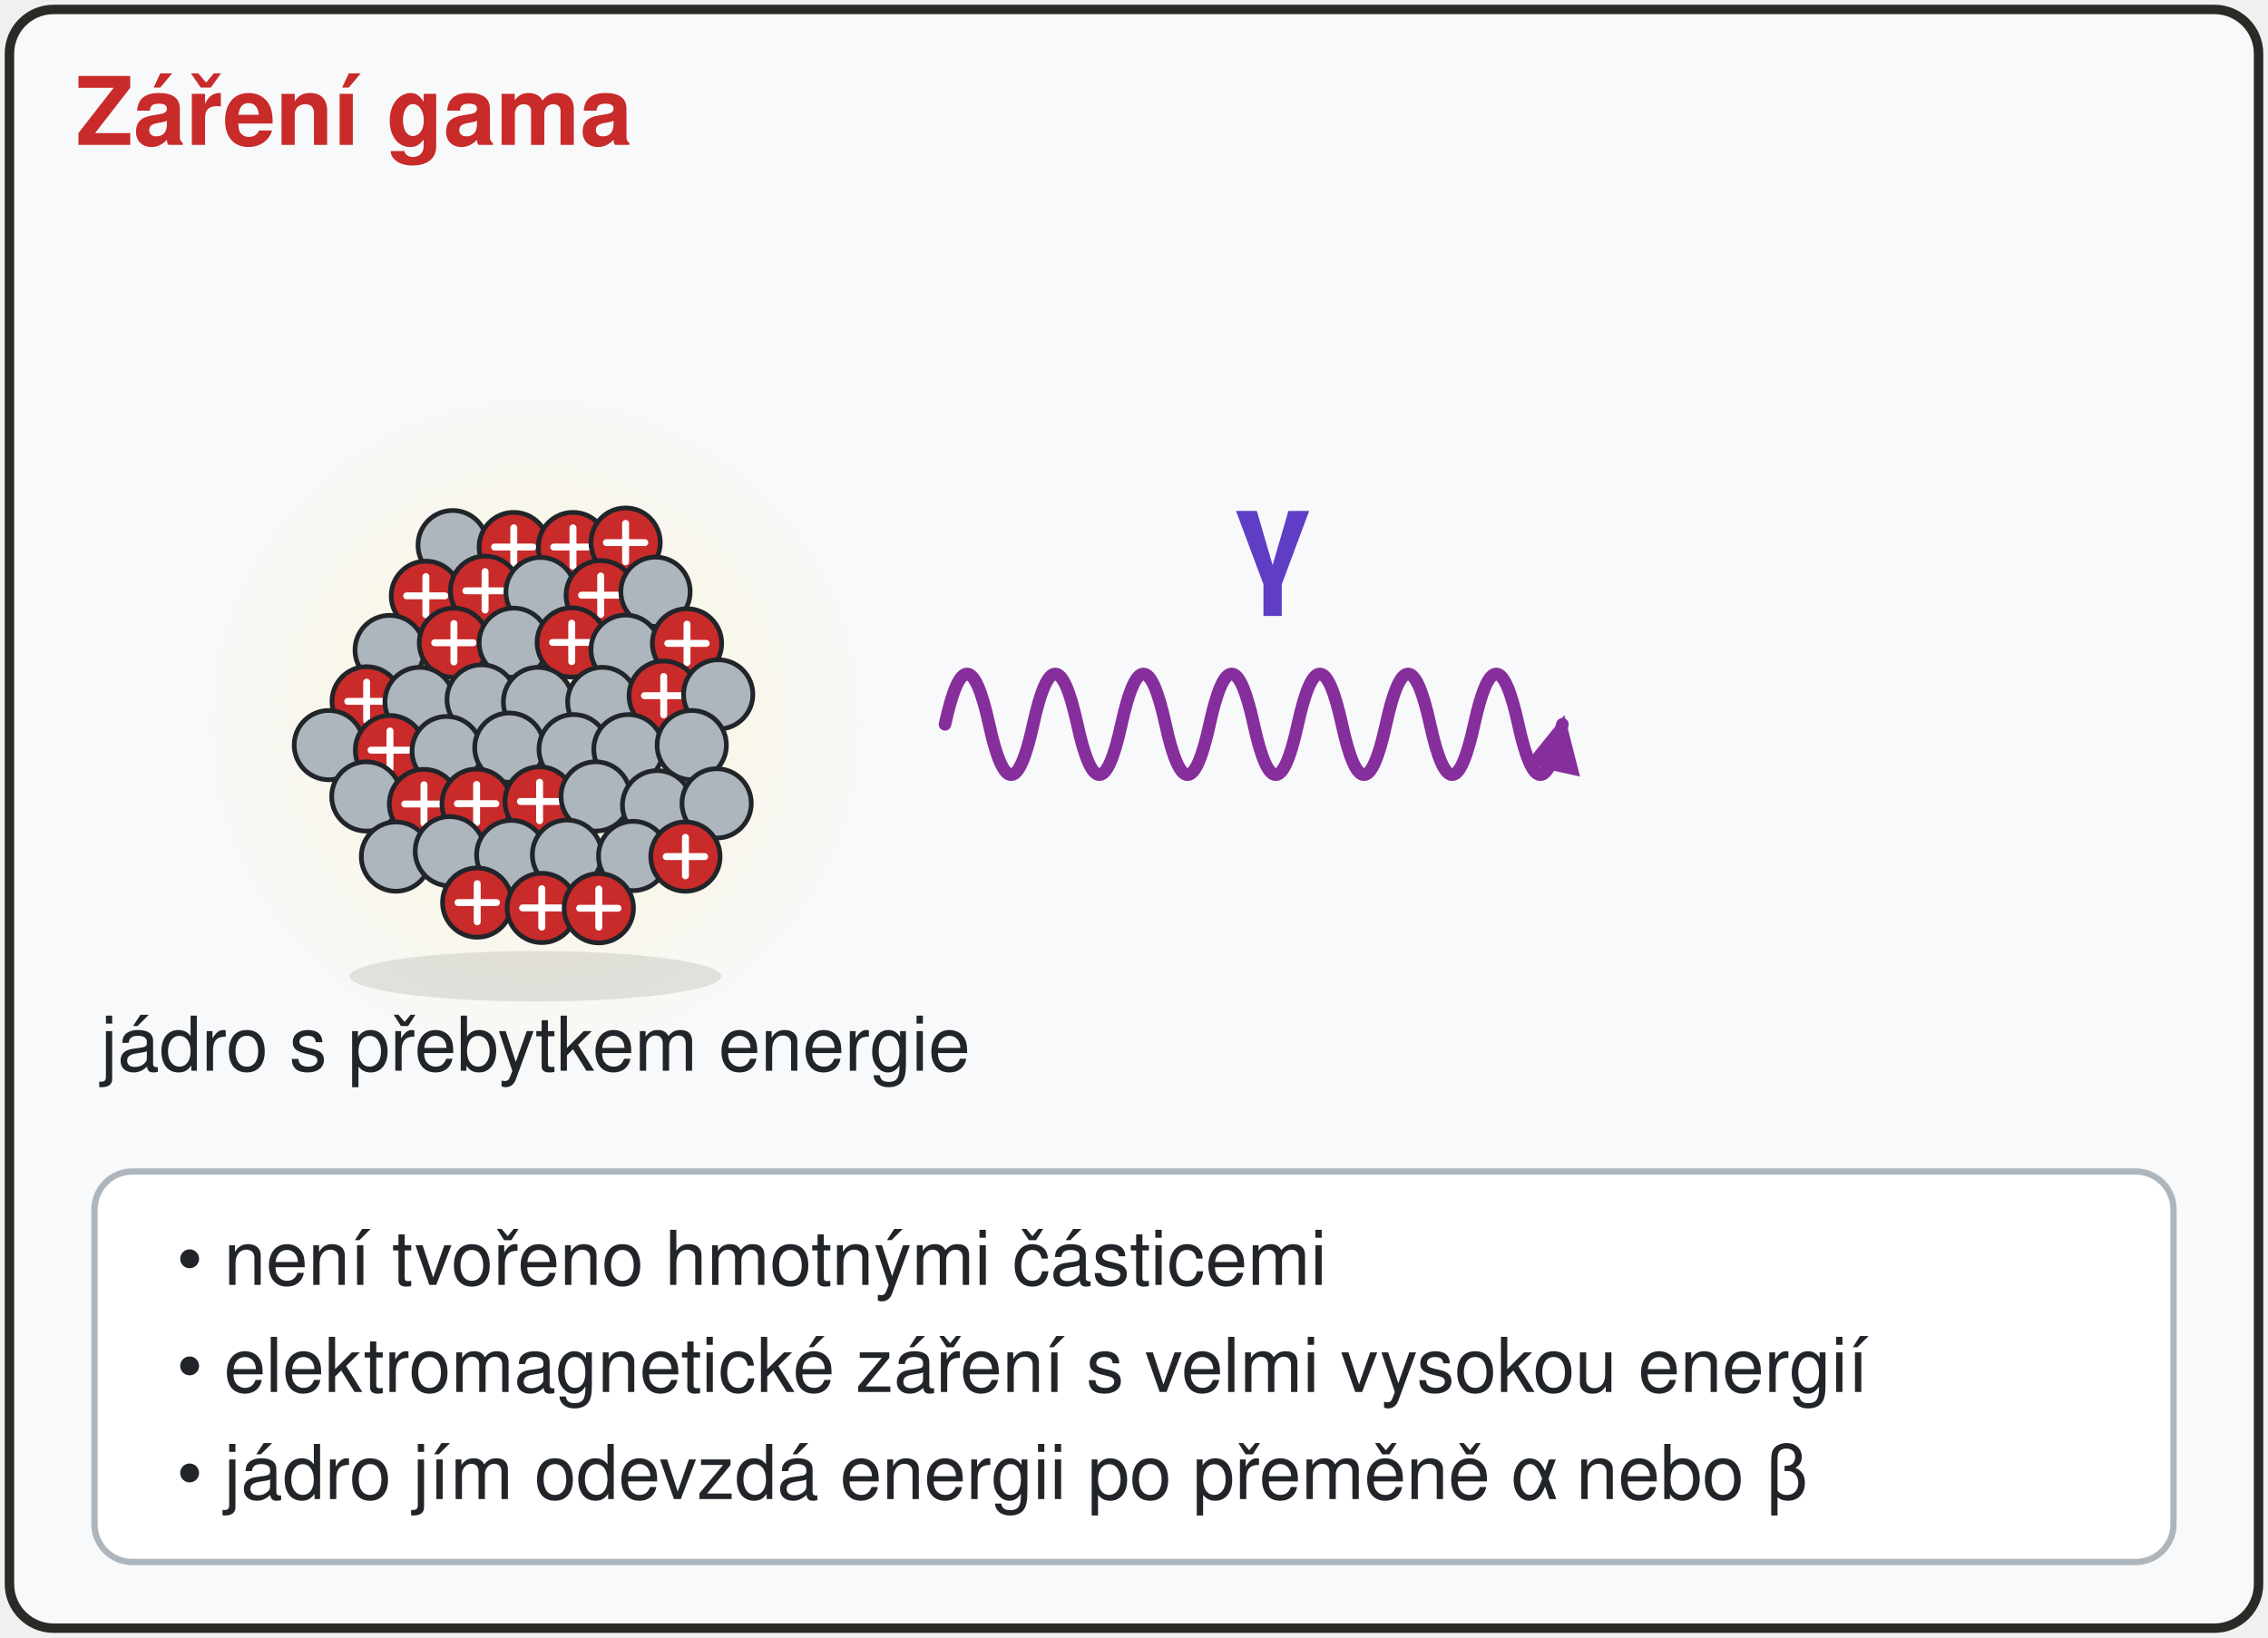
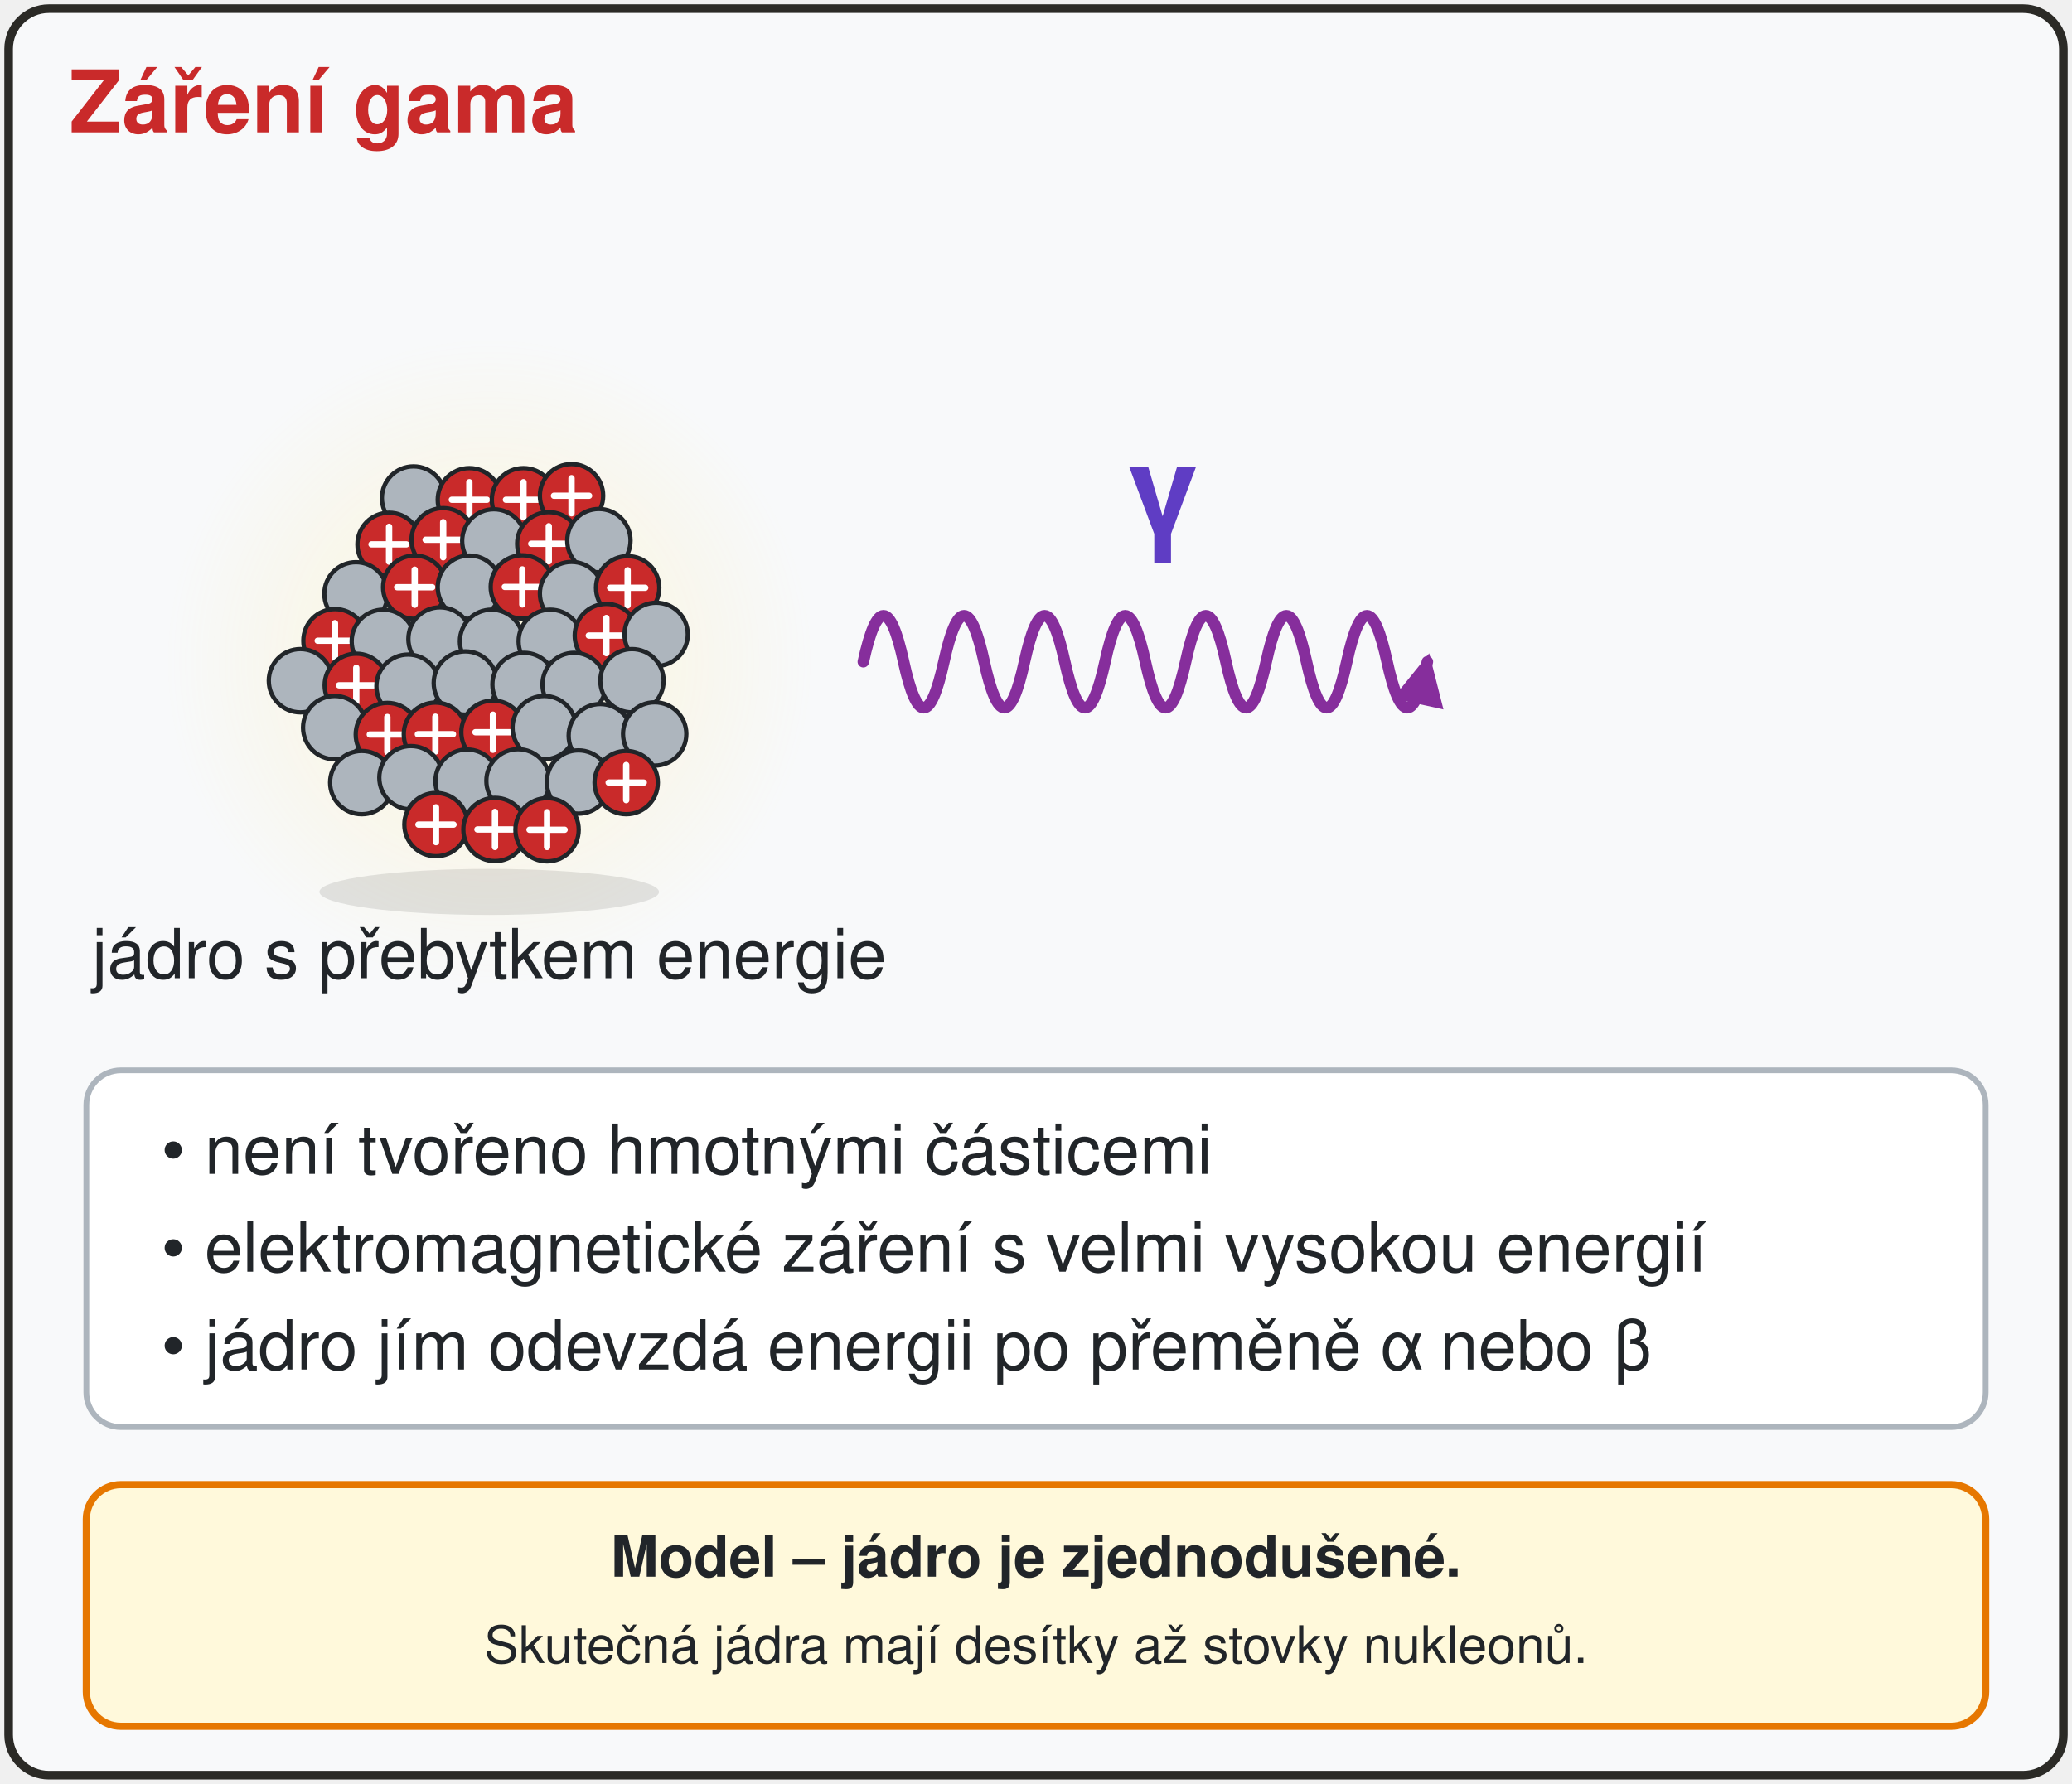
- <svg xmlns="http://www.w3.org/2000/svg" viewBox="0 0 720 520" font-family="'Segoe UI', Helvetica, Arial, sans-serif" role="img" aria-label="Záření gama: jádro, které má po přeměně alfa nebo beta přebytek energie, vyzáří vlnu záření gama. Záření gama není tvořeno hmotnými částicemi, je to elektromagnetické záření s velmi vysokou energií. Animace: z jádra opakovaně odlétá vlnový balíček gama.">
+ <svg xmlns="http://www.w3.org/2000/svg" viewBox="0 0 720 620" font-family="'Segoe UI', Helvetica, Arial, sans-serif" role="img" aria-label="Záření gama: jádro, které má po přeměně alfa nebo beta přebytek energie, vyzáří vlnu záření gama. Záření gama není tvořeno hmotnými částicemi, je to elektromagnetické záření s velmi vysokou energií. Animace: z jádra opakovaně odlétá vlnový balíček gama.">
  <style>.ga{animation:ga 4s linear infinite}@keyframes ga{0%{transform:translateX(-170px);opacity:0}10%{opacity:1}80%{opacity:1}100%{transform:translateX(200px);opacity:0}}.zr{animation:zr 4s ease-out infinite}@keyframes zr{0%{opacity:1}30%,100%{opacity:0.25}}@media (prefers-reduced-motion: reduce){*{animation:none!important}}</style>
  <defs>
    <radialGradient id="gO" cx="0.35" cy="0.32" r="0.75">
      <stop offset="0" stop-color="#fff3bf" />
      <stop offset="0.5" stop-color="#fab005" />
      <stop offset="1" stop-color="#d9480f" />
    </radialGradient>
    <radialGradient id="zar" cx="0.5" cy="0.5" r="0.5">
      <stop offset="0" stop-color="#ffe066" stop-opacity="0.9" />
      <stop offset="1" stop-color="#ffe066" stop-opacity="0" />
    </radialGradient>
    <linearGradient id="kov" x1="0" y1="0" x2="1" y2="0">
      <stop offset="0" stop-color="#868e96" />
      <stop offset="0.45" stop-color="#f1f3f5" />
      <stop offset="1" stop-color="#adb5bd" />
    </linearGradient>
    <linearGradient id="kuze" x1="0" y1="0" x2="1" y2="0">
      <stop offset="0" stop-color="#f4b48a" />
      <stop offset="0.5" stop-color="#ffd8b8" />
      <stop offset="1" stop-color="#e8996b" />
    </linearGradient>
    <linearGradient id="kamen" x1="0" y1="0" x2="1" y2="1">
      <stop offset="0" stop-color="#8a7866" />
      <stop offset="1" stop-color="#3b3128" />
    </linearGradient>
    <linearGradient id="oblek" x1="0" y1="0" x2="1" y2="0">
      <stop offset="0" stop-color="#e67700" />
      <stop offset="0.4" stop-color="#fcc419" />
      <stop offset="1" stop-color="#d9480f" />
    </linearGradient>
    <linearGradient id="drevo" x1="0" y1="0" x2="0" y2="1">
      <stop offset="0" stop-color="#c8925f" />
      <stop offset="1" stop-color="#8b5a2b" />
    </linearGradient>
    <filter id="rozm" x="-30%" y="-30%" width="160%" height="160%">
      <feGaussianBlur stdDeviation="6" />
    </filter>
    <marker id="s-tm" markerUnits="userSpaceOnUse" markerWidth="18" markerHeight="18" refX="15" refY="9" orient="auto">
      <path d="M0,0 L18,9 L0,18 z" fill="#212529" />
    </marker>
    <marker id="s-fi" markerUnits="userSpaceOnUse" markerWidth="18" markerHeight="18" refX="15" refY="9" orient="auto">
      <path d="M0,0 L18,9 L0,18 z" fill="#862e9c" />
    </marker>
    <marker id="s-se" markerUnits="userSpaceOnUse" markerWidth="16" markerHeight="16" refX="13" refY="8" orient="auto-start-reverse">
      <path d="M0,0 L16,8 L0,16 z" fill="#495057" />
    </marker>
  </defs>
-   <rect x="3" y="3" width="714" height="514" rx="14" fill="#f8f9fa" stroke="#2b2a26" stroke-width="3" />
+   <rect x="3" y="3" width="714" height="614" rx="14" fill="#f8f9fa" stroke="#2b2a26" stroke-width="3" />
  <text x="24" y="46" font-size="30" font-weight="bold" fill="#c92a2a" text-anchor="start">Záření gama</text>
  <circle class="zr" cx="170" cy="230" r="112" fill="url(#zar)" opacity="0.25" />
  <ellipse cx="170" cy="310" rx="59" ry="8" fill="#000" opacity="0.10" />
  <circle cx="143.7" cy="173.1" r="11" fill="#adb5bd" stroke="#212529" stroke-width="1.5" />
  <circle cx="163.1" cy="173.7" r="11" fill="#c92a2a" stroke="#212529" stroke-width="1.5" />
  <path d="M157 173.7H169.2M163.1 167.6V179.8" stroke="#fff" stroke-width="2.2" stroke-linecap="round" />
  <circle cx="181.9" cy="173.7" r="11" fill="#c92a2a" stroke="#212529" stroke-width="1.5" />
  <path d="M175.8 173.7H188M181.9 167.6V179.8" stroke="#fff" stroke-width="2.2" stroke-linecap="round" />
  <circle cx="135.2" cy="189.2" r="11" fill="#c92a2a" stroke="#212529" stroke-width="1.5" />
  <path d="M129.1 189.2H141.2M135.2 183.1V195.2" stroke="#fff" stroke-width="2.2" stroke-linecap="round" />
  <circle cx="198.6" cy="172.3" r="11" fill="#c92a2a" stroke="#212529" stroke-width="1.5" />
  <path d="M192.5 172.3H204.7M198.6 166.2V178.4" stroke="#fff" stroke-width="2.2" stroke-linecap="round" />
  <circle cx="154" cy="187.6" r="11" fill="#c92a2a" stroke="#212529" stroke-width="1.5" />
  <path d="M147.9 187.6H160.1M154 181.5V193.7" stroke="#fff" stroke-width="2.2" stroke-linecap="round" />
  <circle cx="171.6" cy="188" r="11" fill="#adb5bd" stroke="#212529" stroke-width="1.5" />
  <circle cx="123.7" cy="206.4" r="11" fill="#adb5bd" stroke="#212529" stroke-width="1.5" />
  <circle cx="190.7" cy="189" r="11" fill="#c92a2a" stroke="#212529" stroke-width="1.5" />
  <path d="M184.6 189H196.8M190.7 182.9V195.1" stroke="#fff" stroke-width="2.2" stroke-linecap="round" />
  <circle cx="144.1" cy="204.1" r="11" fill="#c92a2a" stroke="#212529" stroke-width="1.5" />
  <path d="M138 204.1H150.2M144.1 198V210.2" stroke="#fff" stroke-width="2.2" stroke-linecap="round" />
  <circle cx="208.1" cy="187.9" r="11" fill="#adb5bd" stroke="#212529" stroke-width="1.5" />
  <circle cx="163.1" cy="204.1" r="11" fill="#adb5bd" stroke="#212529" stroke-width="1.5" />
  <circle cx="116.4" cy="222.7" r="11" fill="#c92a2a" stroke="#212529" stroke-width="1.5" />
  <path d="M110.4 222.7H122.5M116.4 216.6V228.8" stroke="#fff" stroke-width="2.2" stroke-linecap="round" />
  <circle cx="181.5" cy="204" r="11" fill="#c92a2a" stroke="#212529" stroke-width="1.5" />
  <path d="M175.4 204H187.6M181.5 197.9V210.1" stroke="#fff" stroke-width="2.2" stroke-linecap="round" />
  <circle cx="133.2" cy="222.9" r="11" fill="#adb5bd" stroke="#212529" stroke-width="1.5" />
  <circle cx="198.6" cy="206.3" r="11" fill="#adb5bd" stroke="#212529" stroke-width="1.5" />
  <circle cx="152.9" cy="222.1" r="11" fill="#adb5bd" stroke="#212529" stroke-width="1.5" />
  <circle cx="104.4" cy="236.6" r="11" fill="#adb5bd" stroke="#212529" stroke-width="1.5" />
  <circle cx="218.1" cy="204.3" r="11" fill="#c92a2a" stroke="#212529" stroke-width="1.5" />
  <path d="M212 204.3H224.2M218.1 198.2V210.4" stroke="#fff" stroke-width="2.2" stroke-linecap="round" />
  <circle cx="170.8" cy="222.9" r="11" fill="#adb5bd" stroke="#212529" stroke-width="1.5" />
  <circle cx="123.8" cy="238.2" r="11" fill="#c92a2a" stroke="#212529" stroke-width="1.5" />
  <path d="M117.8 238.2H129.8M123.8 232.1V244.2" stroke="#fff" stroke-width="2.2" stroke-linecap="round" />
  <circle cx="191.2" cy="222.9" r="11" fill="#adb5bd" stroke="#212529" stroke-width="1.5" />
  <circle cx="141.8" cy="238.5" r="11" fill="#adb5bd" stroke="#212529" stroke-width="1.5" />
  <circle cx="210.7" cy="220.9" r="11" fill="#c92a2a" stroke="#212529" stroke-width="1.5" />
  <path d="M204.6 220.9H216.8M210.7 214.8V227" stroke="#fff" stroke-width="2.2" stroke-linecap="round" />
  <circle cx="161.7" cy="237.4" r="11" fill="#adb5bd" stroke="#212529" stroke-width="1.5" />
  <circle cx="116.3" cy="252.9" r="11" fill="#adb5bd" stroke="#212529" stroke-width="1.5" />
  <circle cx="228" cy="220.5" r="11" fill="#adb5bd" stroke="#212529" stroke-width="1.5" />
  <circle cx="182.1" cy="237.9" r="11" fill="#adb5bd" stroke="#212529" stroke-width="1.5" />
  <circle cx="134.6" cy="255.3" r="11" fill="#c92a2a" stroke="#212529" stroke-width="1.5" />
  <path d="M128.5 255.3H140.7M134.6 249.2V261.4" stroke="#fff" stroke-width="2.2" stroke-linecap="round" />
  <circle cx="199.5" cy="237.9" r="11" fill="#adb5bd" stroke="#212529" stroke-width="1.5" />
  <circle cx="151.3" cy="255.2" r="11" fill="#c92a2a" stroke="#212529" stroke-width="1.5" />
  <path d="M145.2 255.2H157.4M151.3 249.1V261.2" stroke="#fff" stroke-width="2.2" stroke-linecap="round" />
  <circle cx="219.6" cy="236.6" r="11" fill="#adb5bd" stroke="#212529" stroke-width="1.5" />
  <circle cx="171.3" cy="254.5" r="11" fill="#c92a2a" stroke="#212529" stroke-width="1.5" />
  <path d="M165.2 254.5H177.4M171.3 248.4V260.6" stroke="#fff" stroke-width="2.2" stroke-linecap="round" />
  <circle cx="189.1" cy="252.9" r="11" fill="#adb5bd" stroke="#212529" stroke-width="1.5" />
  <circle cx="125.7" cy="272" r="11" fill="#adb5bd" stroke="#212529" stroke-width="1.5" />
  <circle cx="142.8" cy="270.3" r="11" fill="#adb5bd" stroke="#212529" stroke-width="1.5" />
  <circle cx="208.6" cy="255.7" r="11" fill="#adb5bd" stroke="#212529" stroke-width="1.5" />
  <circle cx="162.3" cy="271.5" r="11" fill="#adb5bd" stroke="#212529" stroke-width="1.5" />
  <circle cx="227.5" cy="255.1" r="11" fill="#adb5bd" stroke="#212529" stroke-width="1.5" />
  <circle cx="180" cy="271.4" r="11" fill="#adb5bd" stroke="#212529" stroke-width="1.5" />
  <circle cx="201" cy="271.8" r="11" fill="#adb5bd" stroke="#212529" stroke-width="1.5" />
  <circle cx="151.5" cy="286.6" r="11" fill="#c92a2a" stroke="#212529" stroke-width="1.5" />
  <path d="M145.4 286.6H157.6M151.5 280.6V292.7" stroke="#fff" stroke-width="2.2" stroke-linecap="round" />
  <circle cx="217.6" cy="272" r="11" fill="#c92a2a" stroke="#212529" stroke-width="1.5" />
  <path d="M211.5 272H223.7M217.6 265.9V278.1" stroke="#fff" stroke-width="2.2" stroke-linecap="round" />
  <circle cx="172" cy="288.3" r="11" fill="#c92a2a" stroke="#212529" stroke-width="1.5" />
  <path d="M165.9 288.3H178.1M172 282.2V294.4" stroke="#fff" stroke-width="2.2" stroke-linecap="round" />
  <circle cx="190.1" cy="288.4" r="11" fill="#c92a2a" stroke="#212529" stroke-width="1.5" />
  <path d="M184 288.4H196.2M190.1 282.3V294.4" stroke="#fff" stroke-width="2.2" stroke-linecap="round" />
  <text x="170" y="340" font-size="24" font-weight="normal" fill="#212529" text-anchor="middle">jádro s přebytkem energie</text>
  <g class="ga">
    <path d="M300.0 230.0 Q307.0 198.0 314.0 230.0 Q321.0 262.0 328.0 230.0 Q335.0 198.0 342.0 230.0 Q349.0 262.0 356.0 230.0 Q363.0 198.0 370.0 230.0 Q377.0 262.0 384.0 230.0 Q391.0 198.0 398.0 230.0 Q405.0 262.0 412.0 230.0 Q419.0 198.0 426.0 230.0 Q433.0 262.0 440.0 230.0 Q447.0 198.0 454.0 230.0 Q461.0 262.0 468.0 230.0 Q475.0 198.0 482.0 230.0 Q489.0 262.0 496.0 230.0" fill="none" stroke="#862e9c" stroke-width="4" stroke-linecap="round" marker-end="url(#s-fi)" />
  </g>
  <text x="404" y="186" font-size="44" font-weight="bold" fill="#5f3dc4" text-anchor="middle">γ</text>
  <rect x="30" y="372" width="660" height="124" rx="12" fill="#ffffff" stroke="#adb5bd" stroke-width="2" />
  <text x="56" y="408" font-size="24" font-weight="normal" fill="#212529" text-anchor="start">• není tvořeno hmotnými částicemi</text>
  <text x="56" y="442" font-size="24" font-weight="normal" fill="#212529" text-anchor="start">• elektromagnetické záření s velmi vysokou energií</text>
  <text x="56" y="476" font-size="24" font-weight="normal" fill="#212529" text-anchor="start">• jádro jím odevzdá energii po přeměně α nebo β</text>
+   <rect x="30" y="516" width="660" height="84" rx="12" fill="#fff9db" stroke="#e67700" stroke-width="2.5" />
+   <text x="360" y="548" font-size="20" fill="#212529" text-anchor="middle" font-weight="bold">Model – jádro je zjednodušené.</text>
+   <text x="360" y="578" font-size="18" fill="#212529" text-anchor="middle">Skutečná jádra mají desítky až stovky nukleonů.</text>
</svg>
